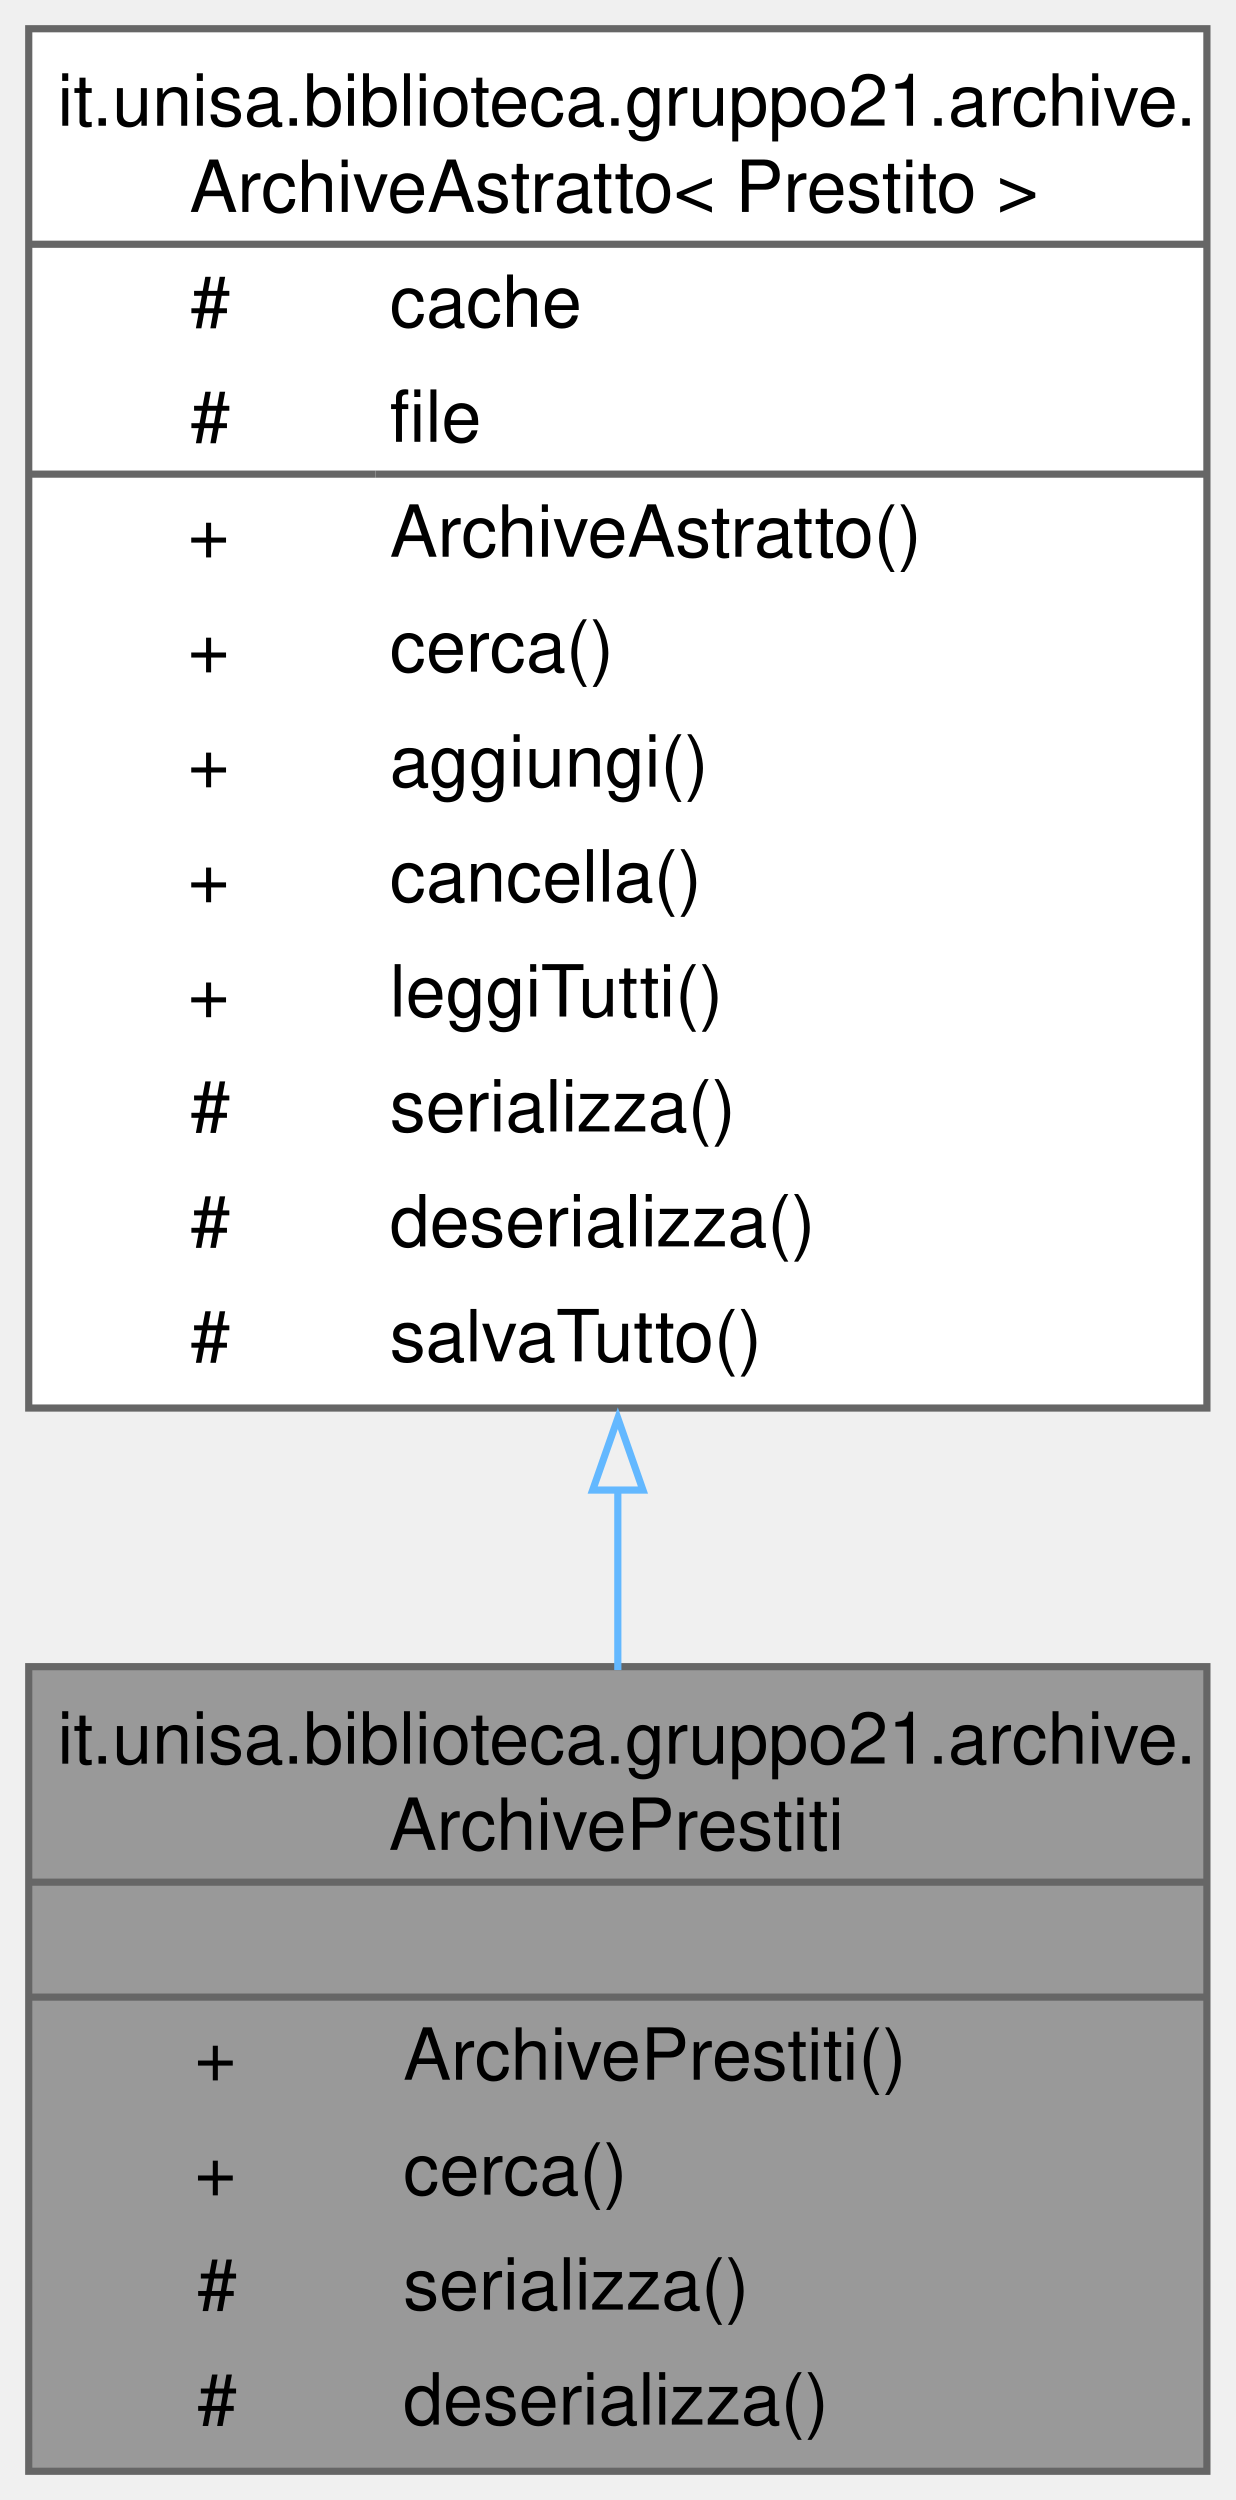
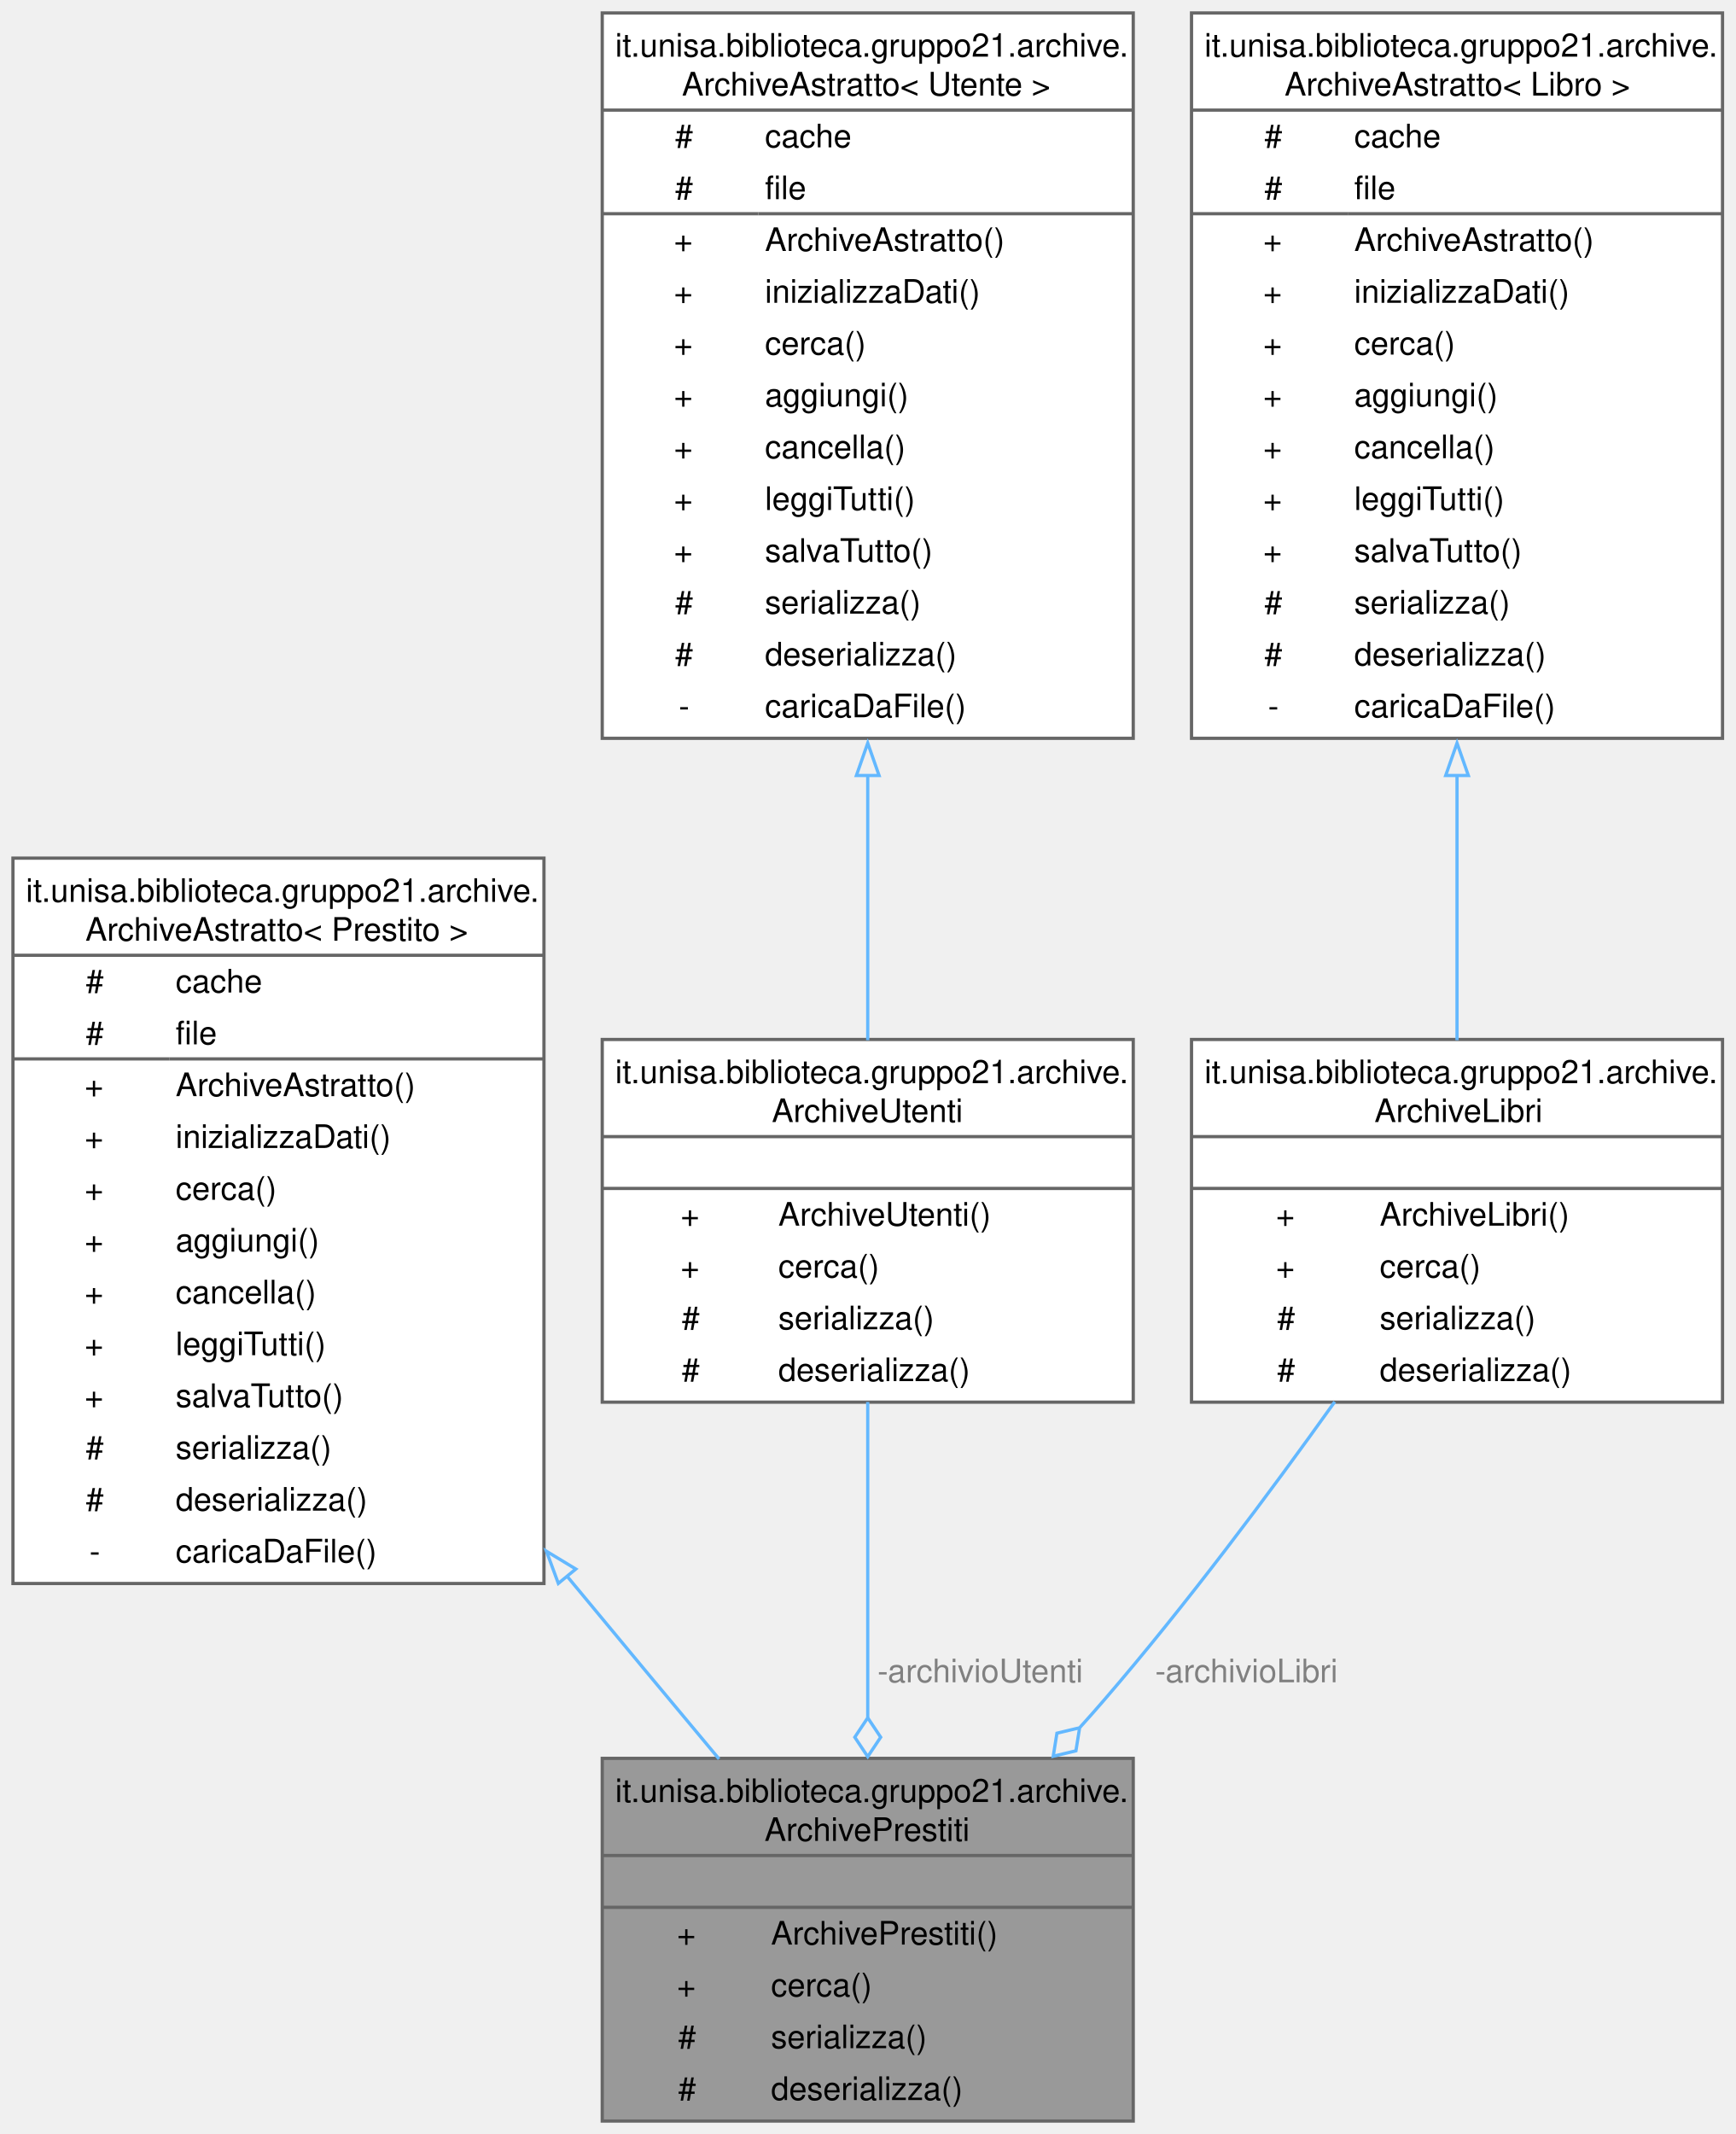
- <svg xmlns="http://www.w3.org/2000/svg" xmlns:xlink="http://www.w3.org/1999/xlink" width="172pt" height="348pt" viewBox="0.00 0.00 172.00 348.00">
-   <g id="graph0" class="graph" transform="scale(1 1) rotate(0) translate(4 344)">
+ <svg xmlns="http://www.w3.org/2000/svg" xmlns:xlink="http://www.w3.org/1999/xlink" width="536pt" height="659pt" viewBox="0.00 0.00 536.00 659.00">
+   <g id="graph0" class="graph" transform="scale(1 1) rotate(0) translate(4 655)">
    <g id="Node000001" class="node">
      <g id="a_Node000001">
        <a xlink:title=" ">
-           <polygon fill="#999999" stroke="none" points="164,-112 0,-112 0,0 164,0 164,-112" />
-           <text xml:space="preserve" text-anchor="start" x="4" y="-98.5" font-family="Helvetica,sans-Serif" font-size="10.00">it.unisa.biblioteca.gruppo21.archive.</text>
-           <text xml:space="preserve" text-anchor="start" x="50.12" y="-86.5" font-family="Helvetica,sans-Serif" font-size="10.00">ArchivePrestiti</text>
-           <text xml:space="preserve" text-anchor="start" x="80.5" y="-70.5" font-family="Helvetica,sans-Serif" font-size="10.00"> </text>
-           <text xml:space="preserve" text-anchor="start" x="23.06" y="-54.5" font-family="Helvetica,sans-Serif" font-size="10.00">+</text>
-           <text xml:space="preserve" text-anchor="start" x="52.12" y="-54.5" font-family="Helvetica,sans-Serif" font-size="10.00">ArchivePrestiti()</text>
-           <text xml:space="preserve" text-anchor="start" x="23.06" y="-38.5" font-family="Helvetica,sans-Serif" font-size="10.00">+</text>
-           <text xml:space="preserve" text-anchor="start" x="52.12" y="-38.5" font-family="Helvetica,sans-Serif" font-size="10.00">cerca()</text>
-           <text xml:space="preserve" text-anchor="start" x="23.44" y="-22.5" font-family="Helvetica,sans-Serif" font-size="10.00">#</text>
-           <text xml:space="preserve" text-anchor="start" x="52.12" y="-22.5" font-family="Helvetica,sans-Serif" font-size="10.00">serializza()</text>
-           <text xml:space="preserve" text-anchor="start" x="23.44" y="-6.5" font-family="Helvetica,sans-Serif" font-size="10.00">#</text>
-           <text xml:space="preserve" text-anchor="start" x="52.12" y="-6.5" font-family="Helvetica,sans-Serif" font-size="10.00">deserializza()</text>
-           <polygon fill="#666666" stroke="#666666" points="0,-82 0,-82 164,-82 164,-82 0,-82" />
-           <polygon fill="#666666" stroke="#666666" points="0,-66 0,-66 164,-66 164,-66 0,-66" />
-           <polygon fill="none" stroke="#666666" points="0,0 0,-112 164,-112 164,0 0,0" />
+           <polygon fill="#999999" stroke="none" points="346,-112 182,-112 182,0 346,0 346,-112" />
+           <text xml:space="preserve" text-anchor="start" x="186" y="-98.5" font-family="Helvetica,sans-Serif" font-size="10.00">it.unisa.biblioteca.gruppo21.archive.</text>
+           <text xml:space="preserve" text-anchor="start" x="232.12" y="-86.5" font-family="Helvetica,sans-Serif" font-size="10.00">ArchivePrestiti</text>
+           <text xml:space="preserve" text-anchor="start" x="262.5" y="-70.5" font-family="Helvetica,sans-Serif" font-size="10.00"> </text>
+           <text xml:space="preserve" text-anchor="start" x="205.06" y="-54.5" font-family="Helvetica,sans-Serif" font-size="10.00">+</text>
+           <text xml:space="preserve" text-anchor="start" x="234.12" y="-54.5" font-family="Helvetica,sans-Serif" font-size="10.00">ArchivePrestiti()</text>
+           <text xml:space="preserve" text-anchor="start" x="205.06" y="-38.5" font-family="Helvetica,sans-Serif" font-size="10.00">+</text>
+           <text xml:space="preserve" text-anchor="start" x="234.12" y="-38.5" font-family="Helvetica,sans-Serif" font-size="10.00">cerca()</text>
+           <text xml:space="preserve" text-anchor="start" x="205.44" y="-22.5" font-family="Helvetica,sans-Serif" font-size="10.00">#</text>
+           <text xml:space="preserve" text-anchor="start" x="234.12" y="-22.5" font-family="Helvetica,sans-Serif" font-size="10.00">serializza()</text>
+           <text xml:space="preserve" text-anchor="start" x="205.44" y="-6.5" font-family="Helvetica,sans-Serif" font-size="10.00">#</text>
+           <text xml:space="preserve" text-anchor="start" x="234.12" y="-6.5" font-family="Helvetica,sans-Serif" font-size="10.00">deserializza()</text>
+           <polygon fill="#666666" stroke="#666666" points="182,-82 182,-82 346,-82 346,-82 182,-82" />
+           <polygon fill="#666666" stroke="#666666" points="182,-66 182,-66 346,-66 346,-66 182,-66" />
+           <polygon fill="none" stroke="#666666" points="182,0 182,-112 346,-112 346,0 182,0" />
        </a>
      </g>
    </g>
    <g id="Node000002" class="node">
      <g id="a_Node000002">
        <a xlink:href="classit_1_1unisa_1_1biblioteca_1_1gruppo21_1_1archive_1_1_archive_astratto.html" target="_top" xlink:title=" ">
-           <polygon fill="white" stroke="none" points="164,-340 0,-340 0,-148 164,-148 164,-340" />
-           <text xml:space="preserve" text-anchor="start" x="4" y="-326.5" font-family="Helvetica,sans-Serif" font-size="10.00">it.unisa.biblioteca.gruppo21.archive.</text>
-           <text xml:space="preserve" text-anchor="start" x="22.38" y="-314.5" font-family="Helvetica,sans-Serif" font-size="10.00">ArchiveAstratto&lt; Prestito &gt;</text>
-           <text xml:space="preserve" text-anchor="start" x="22.5" y="-298.5" font-family="Helvetica,sans-Serif" font-size="10.00">#</text>
-           <text xml:space="preserve" text-anchor="start" x="50.25" y="-298.5" font-family="Helvetica,sans-Serif" font-size="10.00">cache</text>
-           <text xml:space="preserve" text-anchor="start" x="22.5" y="-282.5" font-family="Helvetica,sans-Serif" font-size="10.00">#</text>
-           <text xml:space="preserve" text-anchor="start" x="50.25" y="-282.5" font-family="Helvetica,sans-Serif" font-size="10.00">file</text>
-           <text xml:space="preserve" text-anchor="start" x="22.12" y="-266.5" font-family="Helvetica,sans-Serif" font-size="10.00">+</text>
-           <text xml:space="preserve" text-anchor="start" x="50.25" y="-266.5" font-family="Helvetica,sans-Serif" font-size="10.00">ArchiveAstratto()</text>
-           <text xml:space="preserve" text-anchor="start" x="22.12" y="-250.5" font-family="Helvetica,sans-Serif" font-size="10.00">+</text>
-           <text xml:space="preserve" text-anchor="start" x="50.25" y="-250.5" font-family="Helvetica,sans-Serif" font-size="10.00">cerca()</text>
-           <text xml:space="preserve" text-anchor="start" x="22.12" y="-234.5" font-family="Helvetica,sans-Serif" font-size="10.00">+</text>
-           <text xml:space="preserve" text-anchor="start" x="50.25" y="-234.5" font-family="Helvetica,sans-Serif" font-size="10.00">aggiungi()</text>
-           <text xml:space="preserve" text-anchor="start" x="22.12" y="-218.5" font-family="Helvetica,sans-Serif" font-size="10.00">+</text>
-           <text xml:space="preserve" text-anchor="start" x="50.25" y="-218.5" font-family="Helvetica,sans-Serif" font-size="10.00">cancella()</text>
-           <text xml:space="preserve" text-anchor="start" x="22.12" y="-202.5" font-family="Helvetica,sans-Serif" font-size="10.00">+</text>
-           <text xml:space="preserve" text-anchor="start" x="50.25" y="-202.5" font-family="Helvetica,sans-Serif" font-size="10.00">leggiTutti()</text>
-           <text xml:space="preserve" text-anchor="start" x="22.5" y="-186.5" font-family="Helvetica,sans-Serif" font-size="10.00">#</text>
-           <text xml:space="preserve" text-anchor="start" x="50.25" y="-186.5" font-family="Helvetica,sans-Serif" font-size="10.00">serializza()</text>
-           <text xml:space="preserve" text-anchor="start" x="22.5" y="-170.5" font-family="Helvetica,sans-Serif" font-size="10.00">#</text>
-           <text xml:space="preserve" text-anchor="start" x="50.25" y="-170.5" font-family="Helvetica,sans-Serif" font-size="10.00">deserializza()</text>
-           <text xml:space="preserve" text-anchor="start" x="22.5" y="-154.5" font-family="Helvetica,sans-Serif" font-size="10.00">#</text>
-           <text xml:space="preserve" text-anchor="start" x="50.25" y="-154.5" font-family="Helvetica,sans-Serif" font-size="10.00">salvaTutto()</text>
-           <polygon fill="#666666" stroke="#666666" points="0,-310 0,-310 164,-310 164,-310 0,-310" />
-           <polygon fill="#666666" stroke="#666666" points="0,-278 0,-278 48.25,-278 48.25,-278 0,-278" />
-           <polygon fill="#666666" stroke="#666666" points="48.25,-278 48.25,-278 164,-278 164,-278 48.25,-278" />
-           <polygon fill="none" stroke="#666666" points="0,-148 0,-340 164,-340 164,-148 0,-148" />
+           <polygon fill="white" stroke="none" points="164,-390 0,-390 0,-166 164,-166 164,-390" />
+           <text xml:space="preserve" text-anchor="start" x="4" y="-376.5" font-family="Helvetica,sans-Serif" font-size="10.00">it.unisa.biblioteca.gruppo21.archive.</text>
+           <text xml:space="preserve" text-anchor="start" x="22.38" y="-364.5" font-family="Helvetica,sans-Serif" font-size="10.00">ArchiveAstratto&lt; Prestito &gt;</text>
+           <text xml:space="preserve" text-anchor="start" x="22.5" y="-348.5" font-family="Helvetica,sans-Serif" font-size="10.00">#</text>
+           <text xml:space="preserve" text-anchor="start" x="50.25" y="-348.5" font-family="Helvetica,sans-Serif" font-size="10.00">cache</text>
+           <text xml:space="preserve" text-anchor="start" x="22.5" y="-332.5" font-family="Helvetica,sans-Serif" font-size="10.00">#</text>
+           <text xml:space="preserve" text-anchor="start" x="50.25" y="-332.5" font-family="Helvetica,sans-Serif" font-size="10.00">file</text>
+           <text xml:space="preserve" text-anchor="start" x="22.12" y="-316.5" font-family="Helvetica,sans-Serif" font-size="10.00">+</text>
+           <text xml:space="preserve" text-anchor="start" x="50.25" y="-316.5" font-family="Helvetica,sans-Serif" font-size="10.00">ArchiveAstratto()</text>
+           <text xml:space="preserve" text-anchor="start" x="22.12" y="-300.5" font-family="Helvetica,sans-Serif" font-size="10.00">+</text>
+           <text xml:space="preserve" text-anchor="start" x="50.25" y="-300.5" font-family="Helvetica,sans-Serif" font-size="10.00">inizializzaDati()</text>
+           <text xml:space="preserve" text-anchor="start" x="22.12" y="-284.5" font-family="Helvetica,sans-Serif" font-size="10.00">+</text>
+           <text xml:space="preserve" text-anchor="start" x="50.25" y="-284.5" font-family="Helvetica,sans-Serif" font-size="10.00">cerca()</text>
+           <text xml:space="preserve" text-anchor="start" x="22.12" y="-268.5" font-family="Helvetica,sans-Serif" font-size="10.00">+</text>
+           <text xml:space="preserve" text-anchor="start" x="50.25" y="-268.5" font-family="Helvetica,sans-Serif" font-size="10.00">aggiungi()</text>
+           <text xml:space="preserve" text-anchor="start" x="22.12" y="-252.5" font-family="Helvetica,sans-Serif" font-size="10.00">+</text>
+           <text xml:space="preserve" text-anchor="start" x="50.25" y="-252.5" font-family="Helvetica,sans-Serif" font-size="10.00">cancella()</text>
+           <text xml:space="preserve" text-anchor="start" x="22.12" y="-236.5" font-family="Helvetica,sans-Serif" font-size="10.00">+</text>
+           <text xml:space="preserve" text-anchor="start" x="50.25" y="-236.5" font-family="Helvetica,sans-Serif" font-size="10.00">leggiTutti()</text>
+           <text xml:space="preserve" text-anchor="start" x="22.12" y="-220.5" font-family="Helvetica,sans-Serif" font-size="10.00">+</text>
+           <text xml:space="preserve" text-anchor="start" x="50.25" y="-220.5" font-family="Helvetica,sans-Serif" font-size="10.00">salvaTutto()</text>
+           <text xml:space="preserve" text-anchor="start" x="22.5" y="-204.5" font-family="Helvetica,sans-Serif" font-size="10.00">#</text>
+           <text xml:space="preserve" text-anchor="start" x="50.25" y="-204.5" font-family="Helvetica,sans-Serif" font-size="10.00">serializza()</text>
+           <text xml:space="preserve" text-anchor="start" x="22.5" y="-188.5" font-family="Helvetica,sans-Serif" font-size="10.00">#</text>
+           <text xml:space="preserve" text-anchor="start" x="50.25" y="-188.5" font-family="Helvetica,sans-Serif" font-size="10.00">deserializza()</text>
+           <text xml:space="preserve" text-anchor="start" x="23.62" y="-172.5" font-family="Helvetica,sans-Serif" font-size="10.00">-</text>
+           <text xml:space="preserve" text-anchor="start" x="50.25" y="-172.5" font-family="Helvetica,sans-Serif" font-size="10.00">caricaDaFile()</text>
+           <polygon fill="#666666" stroke="#666666" points="0,-360 0,-360 164,-360 164,-360 0,-360" />
+           <polygon fill="#666666" stroke="#666666" points="0,-328 0,-328 48.25,-328 48.25,-328 0,-328" />
+           <polygon fill="#666666" stroke="#666666" points="48.25,-328 48.25,-328 164,-328 164,-328 48.25,-328" />
+           <polygon fill="none" stroke="#666666" points="0,-166 0,-390 164,-390 164,-166 0,-166" />
        </a>
      </g>
    </g>
    <g id="edge1_Node000001_Node000002" class="edge">
      <g id="a_edge1_Node000001_Node000002">
        <a xlink:title=" ">
-           <path fill="none" stroke="#63b8ff" d="M82,-136.67C82,-128.03 82,-119.55 82,-111.53" />
-           <polygon fill="none" stroke="#63b8ff" points="78.5,-136.58 82,-146.58 85.5,-136.58 78.5,-136.58" />
+           <path fill="none" stroke="#63b8ff" d="M171.01,-168.4C171.68,-167.6 172.34,-166.8 173,-166 187.61,-148.34 203.62,-129.12 218.08,-111.81" />
+           <polygon fill="none" stroke="#63b8ff" points="168.44,-166.02 164.77,-175.96 173.84,-170.47 168.44,-166.02" />
+         </a>
+       </g>
+     </g>
+     <g id="Node000003" class="node">
+       <g id="a_Node000003">
+         <a xlink:href="classit_1_1unisa_1_1biblioteca_1_1gruppo21_1_1archive_1_1_archive_utenti.html" target="_top" xlink:title=" ">
+           <polygon fill="white" stroke="none" points="346,-334 182,-334 182,-222 346,-222 346,-334" />
+           <text xml:space="preserve" text-anchor="start" x="186" y="-320.5" font-family="Helvetica,sans-Serif" font-size="10.00">it.unisa.biblioteca.gruppo21.archive.</text>
+           <text xml:space="preserve" text-anchor="start" x="234.38" y="-308.5" font-family="Helvetica,sans-Serif" font-size="10.00">ArchiveUtenti</text>
+           <text xml:space="preserve" text-anchor="start" x="262.5" y="-292.5" font-family="Helvetica,sans-Serif" font-size="10.00"> </text>
+           <text xml:space="preserve" text-anchor="start" x="206.19" y="-276.5" font-family="Helvetica,sans-Serif" font-size="10.00">+</text>
+           <text xml:space="preserve" text-anchor="start" x="236.38" y="-276.5" font-family="Helvetica,sans-Serif" font-size="10.00">ArchiveUtenti()</text>
+           <text xml:space="preserve" text-anchor="start" x="206.19" y="-260.5" font-family="Helvetica,sans-Serif" font-size="10.00">+</text>
+           <text xml:space="preserve" text-anchor="start" x="236.38" y="-260.5" font-family="Helvetica,sans-Serif" font-size="10.00">cerca()</text>
+           <text xml:space="preserve" text-anchor="start" x="206.56" y="-244.5" font-family="Helvetica,sans-Serif" font-size="10.00">#</text>
+           <text xml:space="preserve" text-anchor="start" x="236.38" y="-244.5" font-family="Helvetica,sans-Serif" font-size="10.00">serializza()</text>
+           <text xml:space="preserve" text-anchor="start" x="206.56" y="-228.5" font-family="Helvetica,sans-Serif" font-size="10.00">#</text>
+           <text xml:space="preserve" text-anchor="start" x="236.38" y="-228.5" font-family="Helvetica,sans-Serif" font-size="10.00">deserializza()</text>
+           <polygon fill="#666666" stroke="#666666" points="182,-304 182,-304 346,-304 346,-304 182,-304" />
+           <polygon fill="#666666" stroke="#666666" points="182,-288 182,-288 346,-288 346,-288 182,-288" />
+           <polygon fill="none" stroke="#666666" points="182,-222 182,-334 346,-334 346,-222 182,-222" />
+         </a>
+       </g>
+     </g>
+     <g id="edge2_Node000001_Node000003" class="edge">
+       <g id="a_edge2_Node000001_Node000003">
+         <a xlink:title=" ">
+           <path fill="none" stroke="#63b8ff" d="M264,-222.05C264,-192.54 264,-155.91 264,-124.66" />
+           <polygon fill="none" stroke="#63b8ff" points="264,-124.53 260,-118.53 264,-112.53 268,-118.53 264,-124.53" />
+         </a>
+       </g>
+       <text xml:space="preserve" text-anchor="start" x="267" y="-135.5" font-family="Helvetica,sans-Serif" font-size="10.00" fill="grey">-archivioUtenti</text>
+     </g>
+     <g id="Node000004" class="node">
+       <g id="a_Node000004">
+         <a xlink:href="classit_1_1unisa_1_1biblioteca_1_1gruppo21_1_1archive_1_1_archive_astratto.html" target="_top" xlink:title=" ">
+           <polygon fill="white" stroke="none" points="346,-651 182,-651 182,-427 346,-427 346,-651" />
+           <text xml:space="preserve" text-anchor="start" x="186" y="-637.5" font-family="Helvetica,sans-Serif" font-size="10.00">it.unisa.biblioteca.gruppo21.archive.</text>
+           <text xml:space="preserve" text-anchor="start" x="206.62" y="-625.5" font-family="Helvetica,sans-Serif" font-size="10.00">ArchiveAstratto&lt; Utente &gt;</text>
+           <text xml:space="preserve" text-anchor="start" x="204.5" y="-609.5" font-family="Helvetica,sans-Serif" font-size="10.00">#</text>
+           <text xml:space="preserve" text-anchor="start" x="232.25" y="-609.5" font-family="Helvetica,sans-Serif" font-size="10.00">cache</text>
+           <text xml:space="preserve" text-anchor="start" x="204.5" y="-593.5" font-family="Helvetica,sans-Serif" font-size="10.00">#</text>
+           <text xml:space="preserve" text-anchor="start" x="232.25" y="-593.5" font-family="Helvetica,sans-Serif" font-size="10.00">file</text>
+           <text xml:space="preserve" text-anchor="start" x="204.12" y="-577.5" font-family="Helvetica,sans-Serif" font-size="10.00">+</text>
+           <text xml:space="preserve" text-anchor="start" x="232.25" y="-577.5" font-family="Helvetica,sans-Serif" font-size="10.00">ArchiveAstratto()</text>
+           <text xml:space="preserve" text-anchor="start" x="204.12" y="-561.5" font-family="Helvetica,sans-Serif" font-size="10.00">+</text>
+           <text xml:space="preserve" text-anchor="start" x="232.25" y="-561.5" font-family="Helvetica,sans-Serif" font-size="10.00">inizializzaDati()</text>
+           <text xml:space="preserve" text-anchor="start" x="204.12" y="-545.5" font-family="Helvetica,sans-Serif" font-size="10.00">+</text>
+           <text xml:space="preserve" text-anchor="start" x="232.25" y="-545.5" font-family="Helvetica,sans-Serif" font-size="10.00">cerca()</text>
+           <text xml:space="preserve" text-anchor="start" x="204.12" y="-529.5" font-family="Helvetica,sans-Serif" font-size="10.00">+</text>
+           <text xml:space="preserve" text-anchor="start" x="232.25" y="-529.5" font-family="Helvetica,sans-Serif" font-size="10.00">aggiungi()</text>
+           <text xml:space="preserve" text-anchor="start" x="204.12" y="-513.5" font-family="Helvetica,sans-Serif" font-size="10.00">+</text>
+           <text xml:space="preserve" text-anchor="start" x="232.25" y="-513.5" font-family="Helvetica,sans-Serif" font-size="10.00">cancella()</text>
+           <text xml:space="preserve" text-anchor="start" x="204.12" y="-497.5" font-family="Helvetica,sans-Serif" font-size="10.00">+</text>
+           <text xml:space="preserve" text-anchor="start" x="232.25" y="-497.5" font-family="Helvetica,sans-Serif" font-size="10.00">leggiTutti()</text>
+           <text xml:space="preserve" text-anchor="start" x="204.12" y="-481.5" font-family="Helvetica,sans-Serif" font-size="10.00">+</text>
+           <text xml:space="preserve" text-anchor="start" x="232.25" y="-481.5" font-family="Helvetica,sans-Serif" font-size="10.00">salvaTutto()</text>
+           <text xml:space="preserve" text-anchor="start" x="204.5" y="-465.5" font-family="Helvetica,sans-Serif" font-size="10.00">#</text>
+           <text xml:space="preserve" text-anchor="start" x="232.25" y="-465.5" font-family="Helvetica,sans-Serif" font-size="10.00">serializza()</text>
+           <text xml:space="preserve" text-anchor="start" x="204.5" y="-449.5" font-family="Helvetica,sans-Serif" font-size="10.00">#</text>
+           <text xml:space="preserve" text-anchor="start" x="232.25" y="-449.5" font-family="Helvetica,sans-Serif" font-size="10.00">deserializza()</text>
+           <text xml:space="preserve" text-anchor="start" x="205.62" y="-433.5" font-family="Helvetica,sans-Serif" font-size="10.00">-</text>
+           <text xml:space="preserve" text-anchor="start" x="232.25" y="-433.5" font-family="Helvetica,sans-Serif" font-size="10.00">caricaDaFile()</text>
+           <polygon fill="#666666" stroke="#666666" points="182,-621 182,-621 346,-621 346,-621 182,-621" />
+           <polygon fill="#666666" stroke="#666666" points="182,-589 182,-589 230.25,-589 230.25,-589 182,-589" />
+           <polygon fill="#666666" stroke="#666666" points="230.25,-589 230.25,-589 346,-589 346,-589 230.25,-589" />
+           <polygon fill="none" stroke="#666666" points="182,-427 182,-651 346,-651 346,-427 182,-427" />
+         </a>
+       </g>
+     </g>
+     <g id="edge3_Node000003_Node000004" class="edge">
+       <g id="a_edge3_Node000003_Node000004">
+         <a xlink:title=" ">
+           <path fill="none" stroke="#63b8ff" d="M264,-415.64C264,-386.93 264,-357.75 264,-333.77" />
+           <polygon fill="none" stroke="#63b8ff" points="260.5,-415.52 264,-425.52 267.5,-415.52 260.5,-415.52" />
+         </a>
+       </g>
+     </g>
+     <g id="Node000005" class="node">
+       <g id="a_Node000005">
+         <a xlink:href="classit_1_1unisa_1_1biblioteca_1_1gruppo21_1_1archive_1_1_archive_libri.html" target="_top" xlink:title=" ">
+           <polygon fill="white" stroke="none" points="528,-334 364,-334 364,-222 528,-222 528,-334" />
+           <text xml:space="preserve" text-anchor="start" x="368" y="-320.5" font-family="Helvetica,sans-Serif" font-size="10.00">it.unisa.biblioteca.gruppo21.archive.</text>
+           <text xml:space="preserve" text-anchor="start" x="420.5" y="-308.5" font-family="Helvetica,sans-Serif" font-size="10.00">ArchiveLibri</text>
+           <text xml:space="preserve" text-anchor="start" x="444.5" y="-292.5" font-family="Helvetica,sans-Serif" font-size="10.00"> </text>
+           <text xml:space="preserve" text-anchor="start" x="390.06" y="-276.5" font-family="Helvetica,sans-Serif" font-size="10.00">+</text>
+           <text xml:space="preserve" text-anchor="start" x="422.12" y="-276.5" font-family="Helvetica,sans-Serif" font-size="10.00">ArchiveLibri()</text>
+           <text xml:space="preserve" text-anchor="start" x="390.06" y="-260.5" font-family="Helvetica,sans-Serif" font-size="10.00">+</text>
+           <text xml:space="preserve" text-anchor="start" x="422.12" y="-260.5" font-family="Helvetica,sans-Serif" font-size="10.00">cerca()</text>
+           <text xml:space="preserve" text-anchor="start" x="390.44" y="-244.5" font-family="Helvetica,sans-Serif" font-size="10.00">#</text>
+           <text xml:space="preserve" text-anchor="start" x="422.12" y="-244.5" font-family="Helvetica,sans-Serif" font-size="10.00">serializza()</text>
+           <text xml:space="preserve" text-anchor="start" x="390.44" y="-228.5" font-family="Helvetica,sans-Serif" font-size="10.00">#</text>
+           <text xml:space="preserve" text-anchor="start" x="422.12" y="-228.5" font-family="Helvetica,sans-Serif" font-size="10.00">deserializza()</text>
+           <polygon fill="#666666" stroke="#666666" points="364,-304 364,-304 528,-304 528,-304 364,-304" />
+           <polygon fill="#666666" stroke="#666666" points="364,-288 364,-288 528,-288 528,-288 364,-288" />
+           <polygon fill="none" stroke="#666666" points="364,-222 364,-334 528,-334 528,-222 364,-222" />
+         </a>
+       </g>
+     </g>
+     <g id="edge4_Node000001_Node000005" class="edge">
+       <g id="a_edge4_Node000001_Node000005">
+         <a xlink:title=" ">
+           <path fill="none" stroke="#63b8ff" d="M408.23,-222.11C388.05,-193.83 362.21,-159.23 337,-130 334.59,-127.2 332.09,-124.38 329.53,-121.56" />
+           <polygon fill="none" stroke="#63b8ff" points="329.44,-121.45 322.43,-119.77 321.29,-112.65 328.3,-114.33 329.44,-121.45" />
+         </a>
+       </g>
+       <text xml:space="preserve" text-anchor="start" x="352.77" y="-135.5" font-family="Helvetica,sans-Serif" font-size="10.00" fill="grey">-archivioLibri</text>
+     </g>
+     <g id="Node000006" class="node">
+       <g id="a_Node000006">
+         <a xlink:href="classit_1_1unisa_1_1biblioteca_1_1gruppo21_1_1archive_1_1_archive_astratto.html" target="_top" xlink:title=" ">
+           <polygon fill="white" stroke="none" points="528,-651 364,-651 364,-427 528,-427 528,-651" />
+           <text xml:space="preserve" text-anchor="start" x="368" y="-637.5" font-family="Helvetica,sans-Serif" font-size="10.00">it.unisa.biblioteca.gruppo21.archive.</text>
+           <text xml:space="preserve" text-anchor="start" x="392.75" y="-625.5" font-family="Helvetica,sans-Serif" font-size="10.00">ArchiveAstratto&lt; Libro &gt;</text>
+           <text xml:space="preserve" text-anchor="start" x="386.5" y="-609.5" font-family="Helvetica,sans-Serif" font-size="10.00">#</text>
+           <text xml:space="preserve" text-anchor="start" x="414.25" y="-609.5" font-family="Helvetica,sans-Serif" font-size="10.00">cache</text>
+           <text xml:space="preserve" text-anchor="start" x="386.5" y="-593.5" font-family="Helvetica,sans-Serif" font-size="10.00">#</text>
+           <text xml:space="preserve" text-anchor="start" x="414.25" y="-593.5" font-family="Helvetica,sans-Serif" font-size="10.00">file</text>
+           <text xml:space="preserve" text-anchor="start" x="386.12" y="-577.5" font-family="Helvetica,sans-Serif" font-size="10.00">+</text>
+           <text xml:space="preserve" text-anchor="start" x="414.25" y="-577.5" font-family="Helvetica,sans-Serif" font-size="10.00">ArchiveAstratto()</text>
+           <text xml:space="preserve" text-anchor="start" x="386.12" y="-561.5" font-family="Helvetica,sans-Serif" font-size="10.00">+</text>
+           <text xml:space="preserve" text-anchor="start" x="414.25" y="-561.5" font-family="Helvetica,sans-Serif" font-size="10.00">inizializzaDati()</text>
+           <text xml:space="preserve" text-anchor="start" x="386.12" y="-545.5" font-family="Helvetica,sans-Serif" font-size="10.00">+</text>
+           <text xml:space="preserve" text-anchor="start" x="414.25" y="-545.5" font-family="Helvetica,sans-Serif" font-size="10.00">cerca()</text>
+           <text xml:space="preserve" text-anchor="start" x="386.12" y="-529.5" font-family="Helvetica,sans-Serif" font-size="10.00">+</text>
+           <text xml:space="preserve" text-anchor="start" x="414.25" y="-529.5" font-family="Helvetica,sans-Serif" font-size="10.00">aggiungi()</text>
+           <text xml:space="preserve" text-anchor="start" x="386.12" y="-513.5" font-family="Helvetica,sans-Serif" font-size="10.00">+</text>
+           <text xml:space="preserve" text-anchor="start" x="414.25" y="-513.5" font-family="Helvetica,sans-Serif" font-size="10.00">cancella()</text>
+           <text xml:space="preserve" text-anchor="start" x="386.12" y="-497.5" font-family="Helvetica,sans-Serif" font-size="10.00">+</text>
+           <text xml:space="preserve" text-anchor="start" x="414.25" y="-497.5" font-family="Helvetica,sans-Serif" font-size="10.00">leggiTutti()</text>
+           <text xml:space="preserve" text-anchor="start" x="386.12" y="-481.5" font-family="Helvetica,sans-Serif" font-size="10.00">+</text>
+           <text xml:space="preserve" text-anchor="start" x="414.25" y="-481.5" font-family="Helvetica,sans-Serif" font-size="10.00">salvaTutto()</text>
+           <text xml:space="preserve" text-anchor="start" x="386.5" y="-465.5" font-family="Helvetica,sans-Serif" font-size="10.00">#</text>
+           <text xml:space="preserve" text-anchor="start" x="414.25" y="-465.5" font-family="Helvetica,sans-Serif" font-size="10.00">serializza()</text>
+           <text xml:space="preserve" text-anchor="start" x="386.5" y="-449.5" font-family="Helvetica,sans-Serif" font-size="10.00">#</text>
+           <text xml:space="preserve" text-anchor="start" x="414.25" y="-449.5" font-family="Helvetica,sans-Serif" font-size="10.00">deserializza()</text>
+           <text xml:space="preserve" text-anchor="start" x="387.62" y="-433.5" font-family="Helvetica,sans-Serif" font-size="10.00">-</text>
+           <text xml:space="preserve" text-anchor="start" x="414.25" y="-433.5" font-family="Helvetica,sans-Serif" font-size="10.00">caricaDaFile()</text>
+           <polygon fill="#666666" stroke="#666666" points="364,-621 364,-621 528,-621 528,-621 364,-621" />
+           <polygon fill="#666666" stroke="#666666" points="364,-589 364,-589 412.25,-589 412.25,-589 364,-589" />
+           <polygon fill="#666666" stroke="#666666" points="412.25,-589 412.25,-589 528,-589 528,-589 412.25,-589" />
+           <polygon fill="none" stroke="#666666" points="364,-427 364,-651 528,-651 528,-427 364,-427" />
+         </a>
+       </g>
+     </g>
+     <g id="edge5_Node000005_Node000006" class="edge">
+       <g id="a_edge5_Node000005_Node000006">
+         <a xlink:title=" ">
+           <path fill="none" stroke="#63b8ff" d="M446,-415.64C446,-386.93 446,-357.75 446,-333.77" />
+           <polygon fill="none" stroke="#63b8ff" points="442.5,-415.52 446,-425.52 449.5,-415.52 442.5,-415.52" />
        </a>
      </g>
    </g>
  </g>
</svg>
